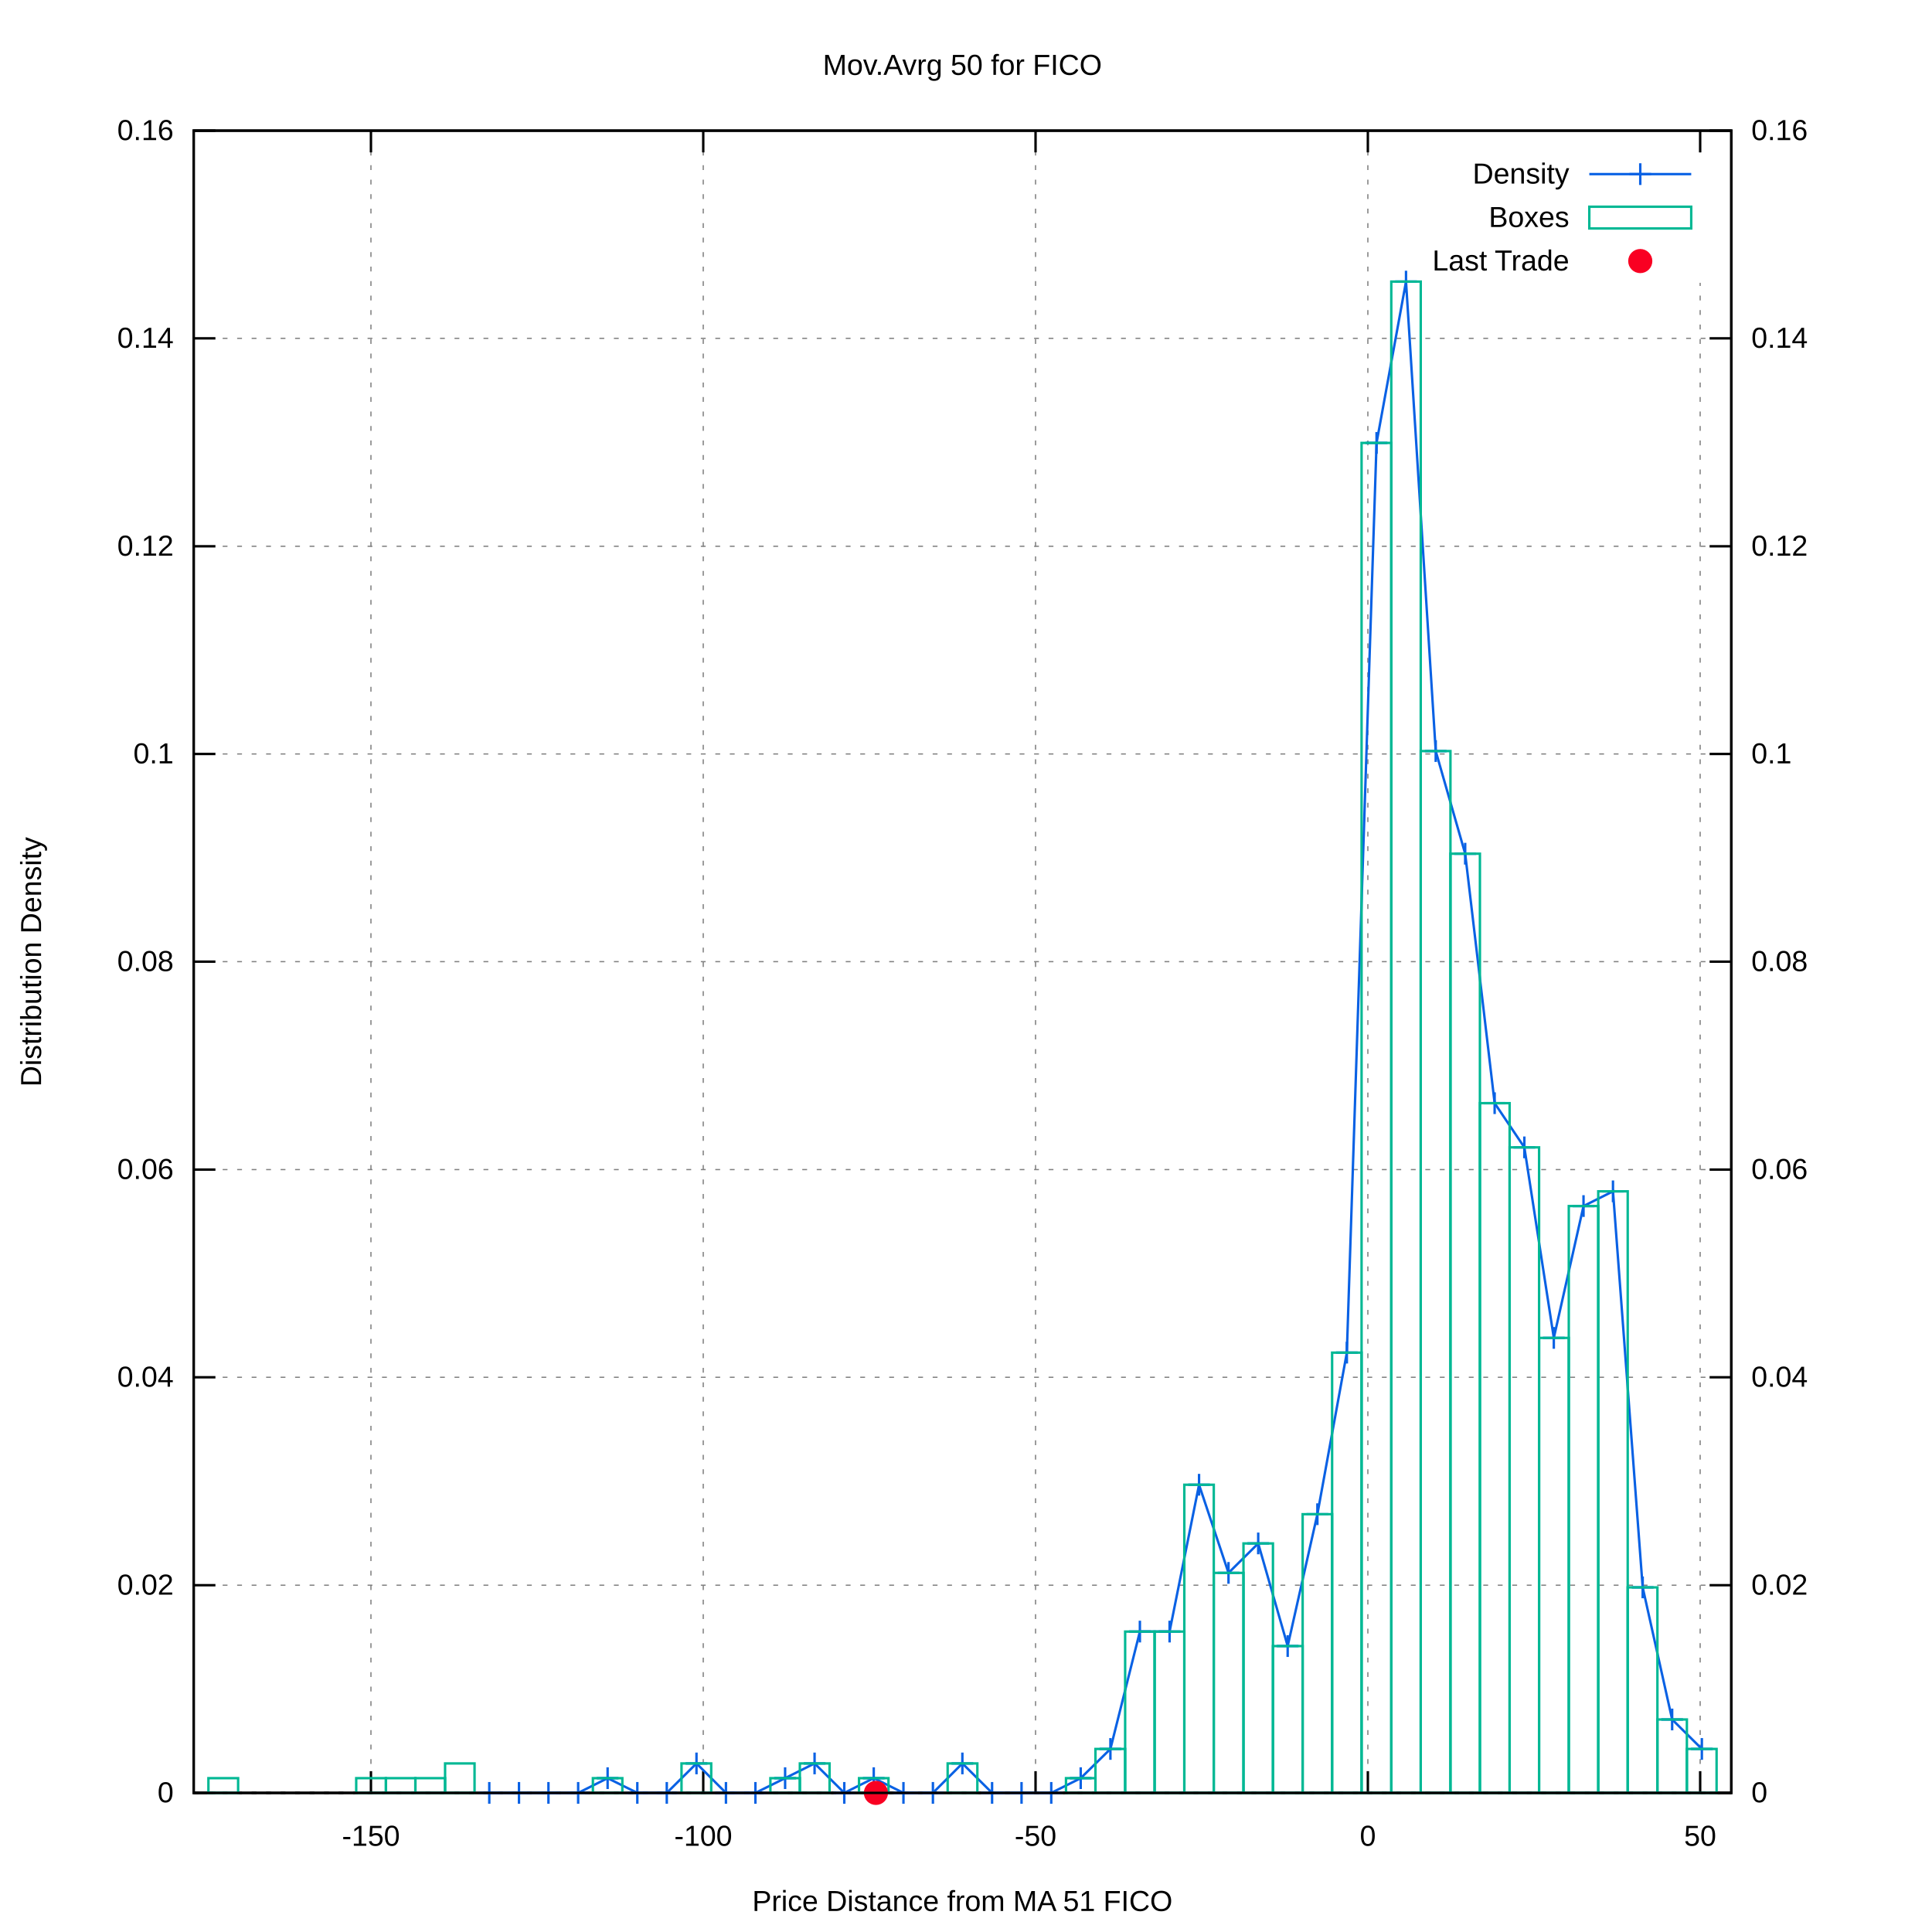
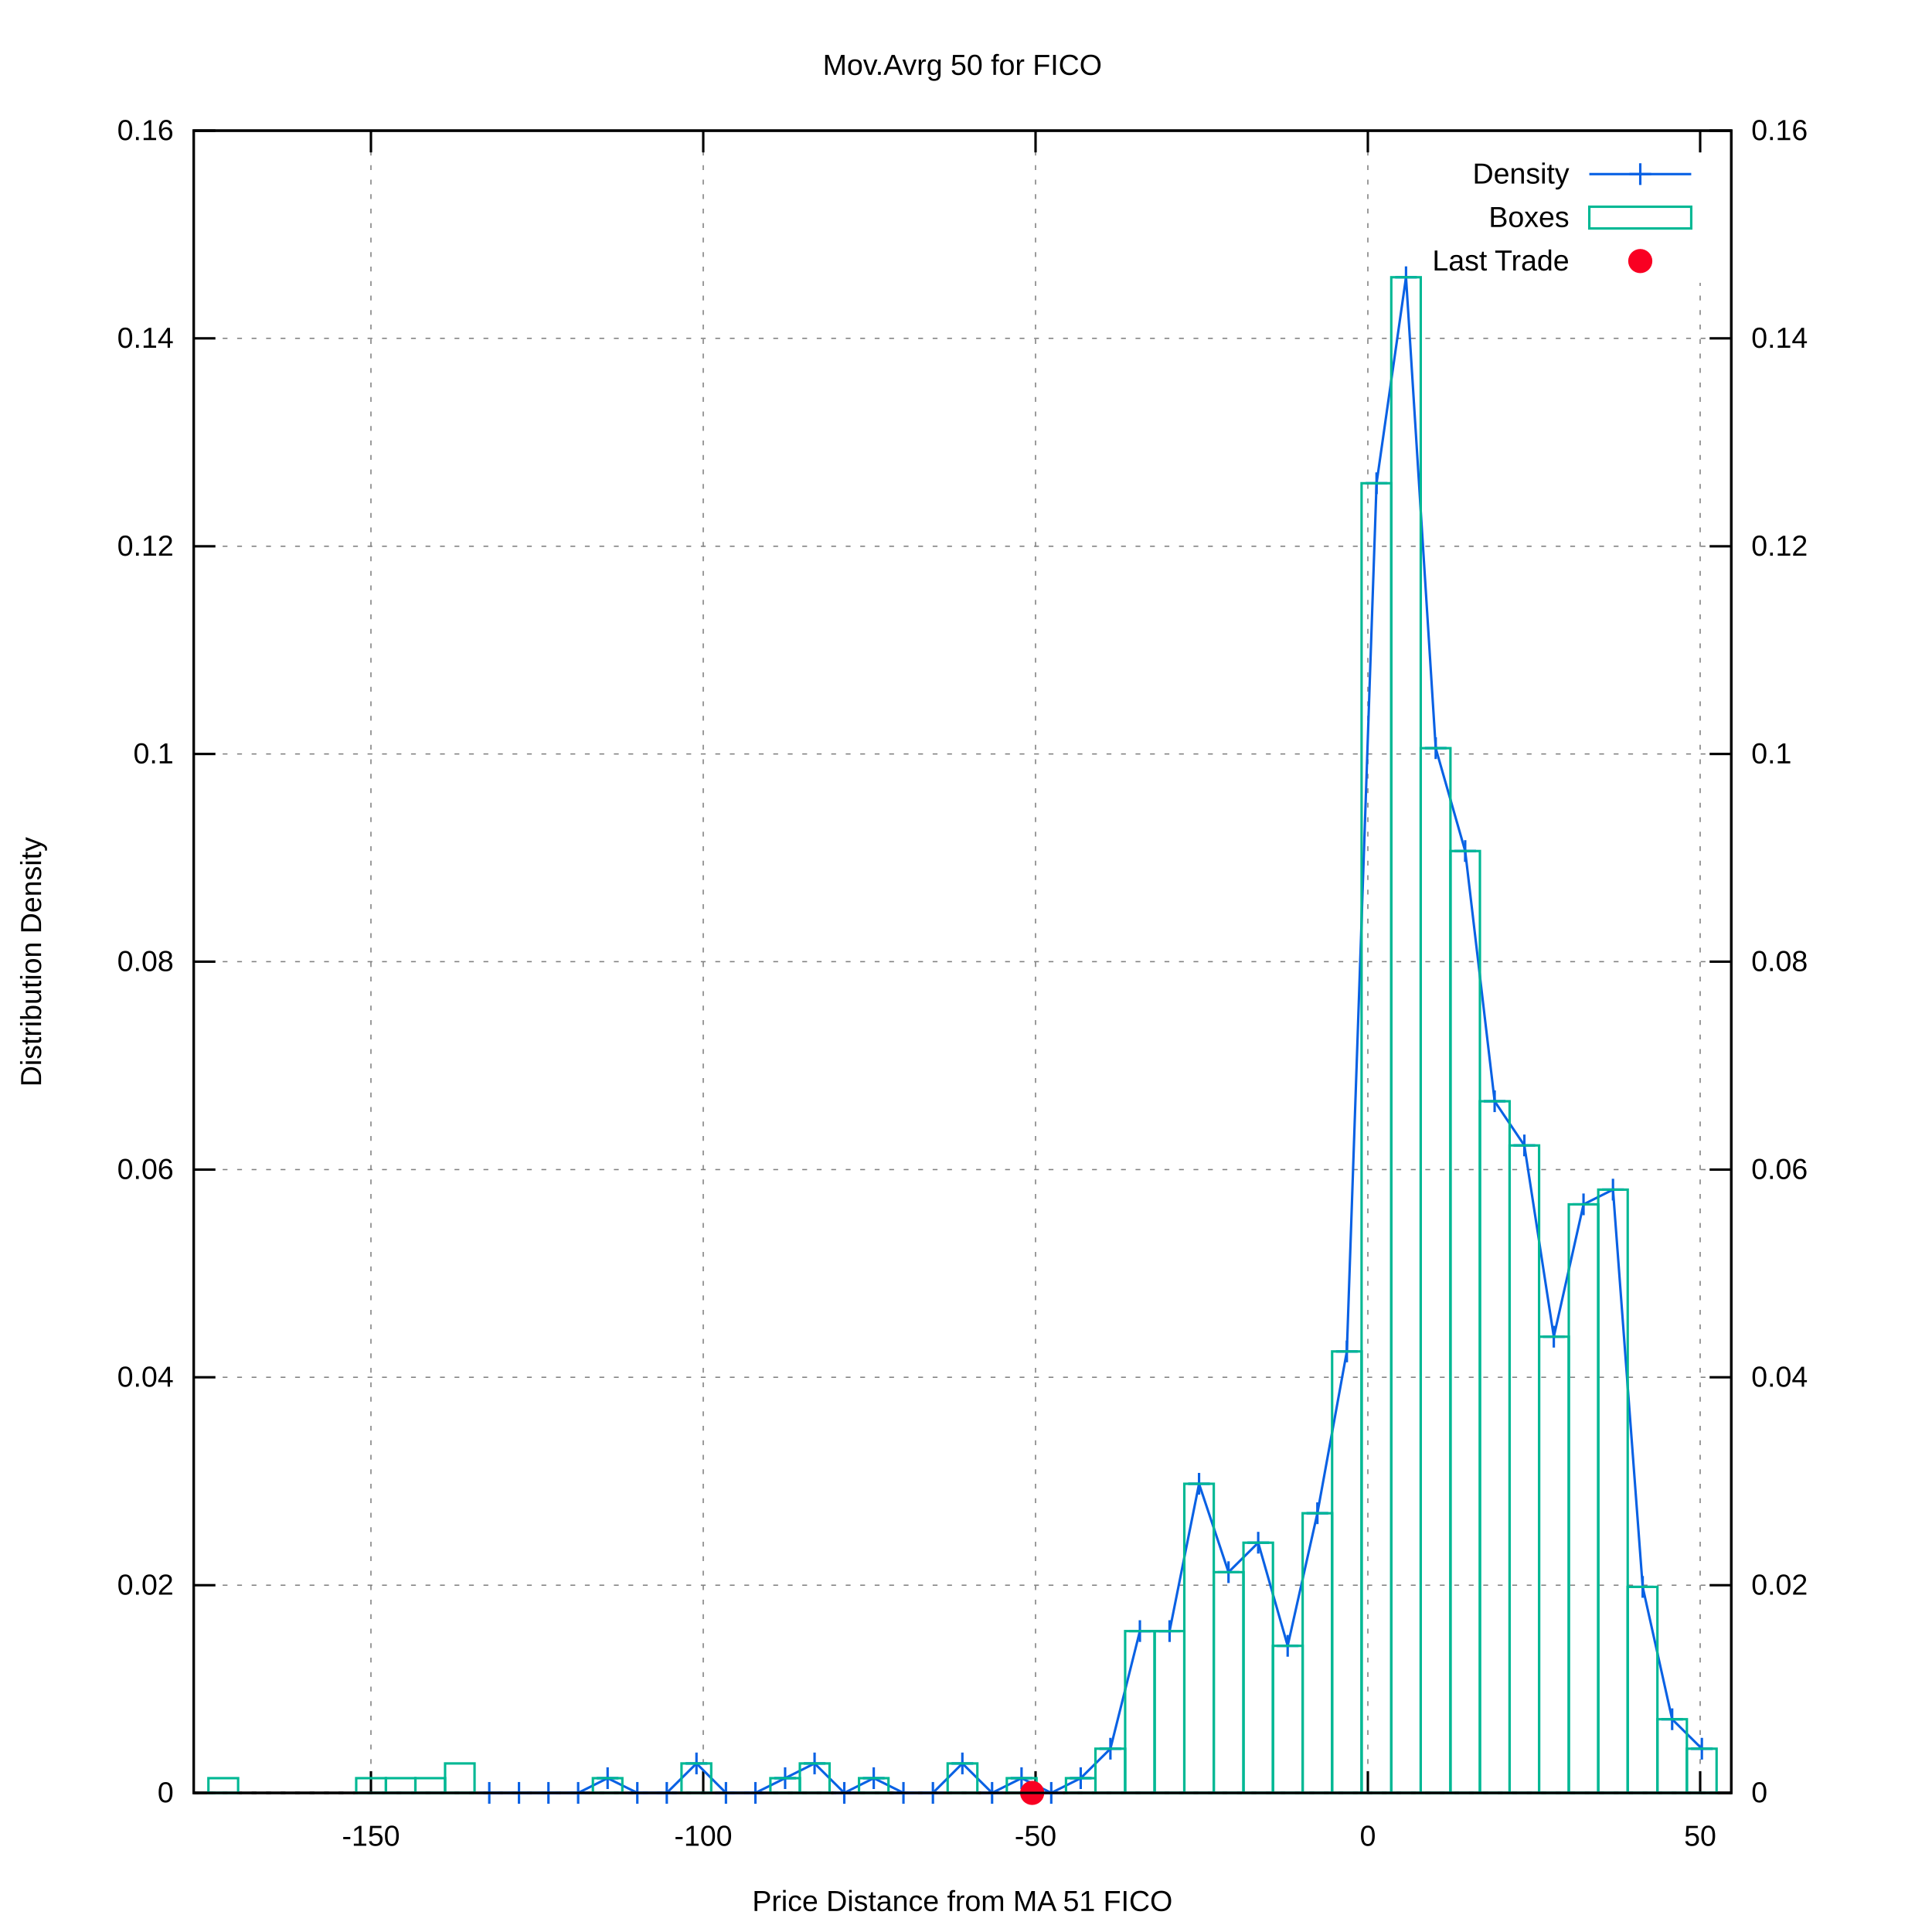
<svg xmlns="http://www.w3.org/2000/svg" xmlns:xlink="http://www.w3.org/1999/xlink" viewBox="0 0 800 800">
  <g id="gnuplot_canvas">
    <rect x="0" y="0" width="800" height="800" fill="#ffffff" />
    <defs>
      <circle id="gpDot" r="0.5" stroke-width="0.5" />
      <path id="gpPt0" stroke-width="0.222" stroke="currentColor" d="M-1,0 h2 M0,-1 v2" />
      <path id="gpPt1" stroke-width="0.222" stroke="currentColor" d="M-1,-1 L1,1 M1,-1 L-1,1" />
      <path id="gpPt2" stroke-width="0.222" stroke="currentColor" d="M-1,0 L1,0 M0,-1 L0,1 M-1,-1 L1,1 M-1,1 L1,-1" />
      <rect id="gpPt3" stroke-width="0.222" stroke="currentColor" x="-1" y="-1" width="2" height="2" />
      <rect id="gpPt4" stroke-width="0.222" stroke="currentColor" fill="currentColor" x="-1" y="-1" width="2" height="2" />
      <circle id="gpPt5" stroke-width="0.222" stroke="currentColor" cx="0" cy="0" r="1" />
      <use xlink:href="#gpPt5" id="gpPt6" fill="currentColor" stroke="none" />
      <path id="gpPt7" stroke-width="0.222" stroke="currentColor" d="M0,-1.33 L-1.33,0.67 L1.33,0.67 z" />
      <use xlink:href="#gpPt7" id="gpPt8" fill="currentColor" stroke="none" />
      <use xlink:href="#gpPt7" id="gpPt9" stroke="currentColor" transform="rotate(180)" />
      <use xlink:href="#gpPt9" id="gpPt10" fill="currentColor" stroke="none" />
      <use xlink:href="#gpPt3" id="gpPt11" stroke="currentColor" transform="rotate(45)" />
      <use xlink:href="#gpPt11" id="gpPt12" fill="currentColor" stroke="none" />
      <path id="gpPt13" stroke-width="0.222" stroke="currentColor" d="M0,1.330 L1.265,0.411 L0.782,-1.067 L-0.782,-1.076 L-1.265,0.411 z" />
      <use xlink:href="#gpPt13" id="gpPt14" fill="currentColor" stroke="none" />
      <filter id="textbox" filterUnits="objectBoundingBox" x="0" y="0" height="1" width="1">
        <feFlood flood-color="#FFFFFF" flood-opacity="1" result="bgnd" />
        <feComposite in="SourceGraphic" in2="bgnd" operator="atop" />
      </filter>
      <filter id="greybox" filterUnits="objectBoundingBox" x="0" y="0" height="1" width="1">
        <feFlood flood-color="lightgrey" flood-opacity="1" result="grey" />
        <feComposite in="SourceGraphic" in2="grey" operator="atop" />
      </filter>
    </defs>
    <g fill="none" color="#FFFFFF" stroke="black" stroke-width="1.00" stroke-linecap="butt" stroke-linejoin="miter">
</g>
    <g fill="none" color="black" stroke="currentColor" stroke-width="1.00" stroke-linecap="butt" stroke-linejoin="miter">
</g>
    <g fill="none" color="black" stroke="black" stroke-width="0.50" stroke-linecap="butt" stroke-linejoin="miter">
</g>
    <g fill="none" color="gray" stroke="currentColor" stroke-width="0.50" stroke-linecap="butt" stroke-linejoin="miter">
      <path stroke="gray" stroke-dasharray="2,4" class="gridline" d="M80.2,742.4 L716.9,742.4  " />
    </g>
    <g fill="none" color="gray" stroke="gray" stroke-width="1.00" stroke-linecap="butt" stroke-linejoin="miter">
</g>
    <g fill="none" color="black" stroke="currentColor" stroke-width="1.00" stroke-linecap="butt" stroke-linejoin="miter">
      <path stroke="black" d="M80.2,742.4 L89.2,742.4  " />
      <g transform="translate(71.9,746.3)" stroke="none" fill="black" font-family="arial" font-size="12.00" text-anchor="end">
        <text>
          <tspan font-family="arial"> 0</tspan>
        </text>
      </g>
    </g>
    <g fill="none" color="black" stroke="currentColor" stroke-width="1.00" stroke-linecap="butt" stroke-linejoin="miter">
</g>
    <g fill="none" color="black" stroke="black" stroke-width="0.50" stroke-linecap="butt" stroke-linejoin="miter">
</g>
    <g fill="none" color="gray" stroke="currentColor" stroke-width="0.50" stroke-linecap="butt" stroke-linejoin="miter">
      <path stroke="gray" stroke-dasharray="2,4" class="gridline" d="M80.2,656.4 L716.9,656.4  " />
    </g>
    <g fill="none" color="gray" stroke="gray" stroke-width="1.00" stroke-linecap="butt" stroke-linejoin="miter">
</g>
    <g fill="none" color="black" stroke="currentColor" stroke-width="1.00" stroke-linecap="butt" stroke-linejoin="miter">
      <path stroke="black" d="M80.2,656.4 L89.2,656.4  " />
      <g transform="translate(71.9,660.3)" stroke="none" fill="black" font-family="arial" font-size="12.00" text-anchor="end">
        <text>
          <tspan font-family="arial"> 0.02</tspan>
        </text>
      </g>
    </g>
    <g fill="none" color="black" stroke="currentColor" stroke-width="1.00" stroke-linecap="butt" stroke-linejoin="miter">
</g>
    <g fill="none" color="black" stroke="black" stroke-width="0.50" stroke-linecap="butt" stroke-linejoin="miter">
</g>
    <g fill="none" color="gray" stroke="currentColor" stroke-width="0.50" stroke-linecap="butt" stroke-linejoin="miter">
      <path stroke="gray" stroke-dasharray="2,4" class="gridline" d="M80.2,570.3 L716.9,570.3  " />
    </g>
    <g fill="none" color="gray" stroke="gray" stroke-width="1.00" stroke-linecap="butt" stroke-linejoin="miter">
</g>
    <g fill="none" color="black" stroke="currentColor" stroke-width="1.00" stroke-linecap="butt" stroke-linejoin="miter">
      <path stroke="black" d="M80.2,570.3 L89.2,570.3  " />
      <g transform="translate(71.9,574.2)" stroke="none" fill="black" font-family="arial" font-size="12.00" text-anchor="end">
        <text>
          <tspan font-family="arial"> 0.04</tspan>
        </text>
      </g>
    </g>
    <g fill="none" color="black" stroke="currentColor" stroke-width="1.00" stroke-linecap="butt" stroke-linejoin="miter">
</g>
    <g fill="none" color="black" stroke="black" stroke-width="0.50" stroke-linecap="butt" stroke-linejoin="miter">
</g>
    <g fill="none" color="gray" stroke="currentColor" stroke-width="0.50" stroke-linecap="butt" stroke-linejoin="miter">
      <path stroke="gray" stroke-dasharray="2,4" class="gridline" d="M80.2,484.3 L716.9,484.3  " />
    </g>
    <g fill="none" color="gray" stroke="gray" stroke-width="1.00" stroke-linecap="butt" stroke-linejoin="miter">
</g>
    <g fill="none" color="black" stroke="currentColor" stroke-width="1.00" stroke-linecap="butt" stroke-linejoin="miter">
      <path stroke="black" d="M80.2,484.3 L89.2,484.3  " />
      <g transform="translate(71.9,488.2)" stroke="none" fill="black" font-family="arial" font-size="12.00" text-anchor="end">
        <text>
          <tspan font-family="arial"> 0.06</tspan>
        </text>
      </g>
    </g>
    <g fill="none" color="black" stroke="currentColor" stroke-width="1.00" stroke-linecap="butt" stroke-linejoin="miter">
</g>
    <g fill="none" color="black" stroke="black" stroke-width="0.50" stroke-linecap="butt" stroke-linejoin="miter">
</g>
    <g fill="none" color="gray" stroke="currentColor" stroke-width="0.50" stroke-linecap="butt" stroke-linejoin="miter">
      <path stroke="gray" stroke-dasharray="2,4" class="gridline" d="M80.2,398.2 L716.9,398.2  " />
    </g>
    <g fill="none" color="gray" stroke="gray" stroke-width="1.00" stroke-linecap="butt" stroke-linejoin="miter">
</g>
    <g fill="none" color="black" stroke="currentColor" stroke-width="1.00" stroke-linecap="butt" stroke-linejoin="miter">
      <path stroke="black" d="M80.2,398.2 L89.2,398.2  " />
      <g transform="translate(71.9,402.1)" stroke="none" fill="black" font-family="arial" font-size="12.00" text-anchor="end">
        <text>
          <tspan font-family="arial"> 0.08</tspan>
        </text>
      </g>
    </g>
    <g fill="none" color="black" stroke="currentColor" stroke-width="1.00" stroke-linecap="butt" stroke-linejoin="miter">
</g>
    <g fill="none" color="black" stroke="black" stroke-width="0.50" stroke-linecap="butt" stroke-linejoin="miter">
</g>
    <g fill="none" color="gray" stroke="currentColor" stroke-width="0.50" stroke-linecap="butt" stroke-linejoin="miter">
      <path stroke="gray" stroke-dasharray="2,4" class="gridline" d="M80.2,312.2 L716.9,312.2  " />
    </g>
    <g fill="none" color="gray" stroke="gray" stroke-width="1.00" stroke-linecap="butt" stroke-linejoin="miter">
</g>
    <g fill="none" color="black" stroke="currentColor" stroke-width="1.00" stroke-linecap="butt" stroke-linejoin="miter">
      <path stroke="black" d="M80.2,312.2 L89.2,312.2  " />
      <g transform="translate(71.9,316.1)" stroke="none" fill="black" font-family="arial" font-size="12.00" text-anchor="end">
        <text>
          <tspan font-family="arial"> 0.1</tspan>
        </text>
      </g>
    </g>
    <g fill="none" color="black" stroke="currentColor" stroke-width="1.00" stroke-linecap="butt" stroke-linejoin="miter">
</g>
    <g fill="none" color="black" stroke="black" stroke-width="0.50" stroke-linecap="butt" stroke-linejoin="miter">
</g>
    <g fill="none" color="gray" stroke="currentColor" stroke-width="0.50" stroke-linecap="butt" stroke-linejoin="miter">
      <path stroke="gray" stroke-dasharray="2,4" class="gridline" d="M80.2,226.2 L716.9,226.2  " />
    </g>
    <g fill="none" color="gray" stroke="gray" stroke-width="1.00" stroke-linecap="butt" stroke-linejoin="miter">
</g>
    <g fill="none" color="black" stroke="currentColor" stroke-width="1.00" stroke-linecap="butt" stroke-linejoin="miter">
      <path stroke="black" d="M80.2,226.2 L89.2,226.2  " />
      <g transform="translate(71.9,230.1)" stroke="none" fill="black" font-family="arial" font-size="12.00" text-anchor="end">
        <text>
          <tspan font-family="arial"> 0.12</tspan>
        </text>
      </g>
    </g>
    <g fill="none" color="black" stroke="currentColor" stroke-width="1.00" stroke-linecap="butt" stroke-linejoin="miter">
</g>
    <g fill="none" color="black" stroke="black" stroke-width="0.50" stroke-linecap="butt" stroke-linejoin="miter">
</g>
    <g fill="none" color="gray" stroke="currentColor" stroke-width="0.50" stroke-linecap="butt" stroke-linejoin="miter">
      <path stroke="gray" stroke-dasharray="2,4" class="gridline" d="M80.2,140.1 L716.9,140.1  " />
    </g>
    <g fill="none" color="gray" stroke="gray" stroke-width="1.00" stroke-linecap="butt" stroke-linejoin="miter">
</g>
    <g fill="none" color="black" stroke="currentColor" stroke-width="1.00" stroke-linecap="butt" stroke-linejoin="miter">
      <path stroke="black" d="M80.2,140.1 L89.2,140.1  " />
      <g transform="translate(71.9,144.0)" stroke="none" fill="black" font-family="arial" font-size="12.00" text-anchor="end">
        <text>
          <tspan font-family="arial"> 0.14</tspan>
        </text>
      </g>
    </g>
    <g fill="none" color="black" stroke="currentColor" stroke-width="1.00" stroke-linecap="butt" stroke-linejoin="miter">
</g>
    <g fill="none" color="black" stroke="black" stroke-width="0.50" stroke-linecap="butt" stroke-linejoin="miter">
</g>
    <g fill="none" color="gray" stroke="currentColor" stroke-width="0.50" stroke-linecap="butt" stroke-linejoin="miter">
      <path stroke="gray" stroke-dasharray="2,4" class="gridline" d="M80.2,54.1 L716.9,54.1  " />
    </g>
    <g fill="none" color="gray" stroke="gray" stroke-width="1.00" stroke-linecap="butt" stroke-linejoin="miter">
</g>
    <g fill="none" color="black" stroke="currentColor" stroke-width="1.00" stroke-linecap="butt" stroke-linejoin="miter">
      <path stroke="black" d="M80.2,54.1 L89.2,54.1  " />
      <g transform="translate(71.9,58.0)" stroke="none" fill="black" font-family="arial" font-size="12.00" text-anchor="end">
        <text>
          <tspan font-family="arial"> 0.16</tspan>
        </text>
      </g>
    </g>
    <g fill="none" color="black" stroke="currentColor" stroke-width="1.00" stroke-linecap="butt" stroke-linejoin="miter">
</g>
    <g fill="none" color="black" stroke="black" stroke-width="0.50" stroke-linecap="butt" stroke-linejoin="miter">
</g>
    <g fill="none" color="gray" stroke="currentColor" stroke-width="0.50" stroke-linecap="butt" stroke-linejoin="miter">
      <path stroke="gray" stroke-dasharray="2,4" class="gridline" d="M153.6,742.4 L153.6,54.1  " />
    </g>
    <g fill="none" color="gray" stroke="gray" stroke-width="1.00" stroke-linecap="butt" stroke-linejoin="miter">
</g>
    <g fill="none" color="black" stroke="currentColor" stroke-width="1.00" stroke-linecap="butt" stroke-linejoin="miter">
      <path stroke="black" d="M153.6,742.4 L153.6,733.4 M153.6,54.1 L153.6,63.1  " />
      <g transform="translate(153.6,764.3)" stroke="none" fill="black" font-family="arial" font-size="12.00" text-anchor="middle">
        <text>
          <tspan font-family="arial">-150</tspan>
        </text>
      </g>
    </g>
    <g fill="none" color="black" stroke="currentColor" stroke-width="1.00" stroke-linecap="butt" stroke-linejoin="miter">
</g>
    <g fill="none" color="black" stroke="black" stroke-width="0.50" stroke-linecap="butt" stroke-linejoin="miter">
</g>
    <g fill="none" color="gray" stroke="currentColor" stroke-width="0.50" stroke-linecap="butt" stroke-linejoin="miter">
      <path stroke="gray" stroke-dasharray="2,4" class="gridline" d="M291.2,742.4 L291.2,54.1  " />
    </g>
    <g fill="none" color="gray" stroke="gray" stroke-width="1.00" stroke-linecap="butt" stroke-linejoin="miter">
</g>
    <g fill="none" color="black" stroke="currentColor" stroke-width="1.00" stroke-linecap="butt" stroke-linejoin="miter">
      <path stroke="black" d="M291.2,742.4 L291.2,733.4 M291.2,54.1 L291.2,63.1  " />
      <g transform="translate(291.2,764.3)" stroke="none" fill="black" font-family="arial" font-size="12.00" text-anchor="middle">
        <text>
          <tspan font-family="arial">-100</tspan>
        </text>
      </g>
    </g>
    <g fill="none" color="black" stroke="currentColor" stroke-width="1.00" stroke-linecap="butt" stroke-linejoin="miter">
</g>
    <g fill="none" color="black" stroke="black" stroke-width="0.50" stroke-linecap="butt" stroke-linejoin="miter">
</g>
    <g fill="none" color="gray" stroke="currentColor" stroke-width="0.50" stroke-linecap="butt" stroke-linejoin="miter">
      <path stroke="gray" stroke-dasharray="2,4" class="gridline" d="M428.8,742.4 L428.8,54.1  " />
    </g>
    <g fill="none" color="gray" stroke="gray" stroke-width="1.00" stroke-linecap="butt" stroke-linejoin="miter">
</g>
    <g fill="none" color="black" stroke="currentColor" stroke-width="1.00" stroke-linecap="butt" stroke-linejoin="miter">
      <path stroke="black" d="M428.8,742.4 L428.8,733.4 M428.8,54.1 L428.8,63.1  " />
      <g transform="translate(428.8,764.3)" stroke="none" fill="black" font-family="arial" font-size="12.00" text-anchor="middle">
        <text>
          <tspan font-family="arial">-50</tspan>
        </text>
      </g>
    </g>
    <g fill="none" color="black" stroke="currentColor" stroke-width="1.00" stroke-linecap="butt" stroke-linejoin="miter">
</g>
    <g fill="none" color="black" stroke="black" stroke-width="0.50" stroke-linecap="butt" stroke-linejoin="miter">
</g>
    <g fill="none" color="gray" stroke="currentColor" stroke-width="0.50" stroke-linecap="butt" stroke-linejoin="miter">
      <path stroke="gray" stroke-dasharray="2,4" class="gridline" d="M566.4,742.4 L566.4,54.1  " />
    </g>
    <g fill="none" color="gray" stroke="gray" stroke-width="1.00" stroke-linecap="butt" stroke-linejoin="miter">
</g>
    <g fill="none" color="black" stroke="currentColor" stroke-width="1.00" stroke-linecap="butt" stroke-linejoin="miter">
      <path stroke="black" d="M566.4,742.4 L566.4,733.4 M566.4,54.1 L566.4,63.1  " />
      <g transform="translate(566.4,764.3)" stroke="none" fill="black" font-family="arial" font-size="12.00" text-anchor="middle">
        <text>
          <tspan font-family="arial"> 0</tspan>
        </text>
      </g>
    </g>
    <g fill="none" color="black" stroke="currentColor" stroke-width="1.00" stroke-linecap="butt" stroke-linejoin="miter">
</g>
    <g fill="none" color="black" stroke="black" stroke-width="0.50" stroke-linecap="butt" stroke-linejoin="miter">
</g>
    <g fill="none" color="gray" stroke="currentColor" stroke-width="0.50" stroke-linecap="butt" stroke-linejoin="miter">
      <path stroke="gray" stroke-dasharray="2,4" class="gridline" d="M704.0,742.4 L704.0,117.1 M704.0,63.1 L704.0,54.1  " />
    </g>
    <g fill="none" color="gray" stroke="gray" stroke-width="1.00" stroke-linecap="butt" stroke-linejoin="miter">
</g>
    <g fill="none" color="black" stroke="currentColor" stroke-width="1.00" stroke-linecap="butt" stroke-linejoin="miter">
      <path stroke="black" d="M704.0,742.4 L704.0,733.4 M704.0,54.1 L704.0,63.1  " />
      <g transform="translate(704.0,764.3)" stroke="none" fill="black" font-family="arial" font-size="12.00" text-anchor="middle">
        <text>
          <tspan font-family="arial"> 50</tspan>
        </text>
      </g>
    </g>
    <g fill="none" color="black" stroke="currentColor" stroke-width="1.00" stroke-linecap="butt" stroke-linejoin="miter">
      <path stroke="black" d="M716.9,742.4 L707.9,742.4  " />
      <g transform="translate(725.2,746.3)" stroke="none" fill="black" font-family="arial" font-size="12.00" text-anchor="start">
        <text>
          <tspan font-family="arial"> 0</tspan>
        </text>
      </g>
    </g>
    <g fill="none" color="black" stroke="currentColor" stroke-width="1.00" stroke-linecap="butt" stroke-linejoin="miter">
      <path stroke="black" d="M716.9,656.4 L707.9,656.4  " />
      <g transform="translate(725.2,660.3)" stroke="none" fill="black" font-family="arial" font-size="12.00" text-anchor="start">
        <text>
          <tspan font-family="arial"> 0.02</tspan>
        </text>
      </g>
    </g>
    <g fill="none" color="black" stroke="currentColor" stroke-width="1.00" stroke-linecap="butt" stroke-linejoin="miter">
      <path stroke="black" d="M716.9,570.3 L707.9,570.3  " />
      <g transform="translate(725.2,574.2)" stroke="none" fill="black" font-family="arial" font-size="12.00" text-anchor="start">
        <text>
          <tspan font-family="arial"> 0.04</tspan>
        </text>
      </g>
    </g>
    <g fill="none" color="black" stroke="currentColor" stroke-width="1.00" stroke-linecap="butt" stroke-linejoin="miter">
      <path stroke="black" d="M716.9,484.3 L707.9,484.3  " />
      <g transform="translate(725.2,488.2)" stroke="none" fill="black" font-family="arial" font-size="12.00" text-anchor="start">
        <text>
          <tspan font-family="arial"> 0.06</tspan>
        </text>
      </g>
    </g>
    <g fill="none" color="black" stroke="currentColor" stroke-width="1.00" stroke-linecap="butt" stroke-linejoin="miter">
      <path stroke="black" d="M716.9,398.2 L707.9,398.2  " />
      <g transform="translate(725.2,402.1)" stroke="none" fill="black" font-family="arial" font-size="12.00" text-anchor="start">
        <text>
          <tspan font-family="arial"> 0.08</tspan>
        </text>
      </g>
    </g>
    <g fill="none" color="black" stroke="currentColor" stroke-width="1.00" stroke-linecap="butt" stroke-linejoin="miter">
      <path stroke="black" d="M716.9,312.2 L707.9,312.2  " />
      <g transform="translate(725.2,316.1)" stroke="none" fill="black" font-family="arial" font-size="12.00" text-anchor="start">
        <text>
          <tspan font-family="arial"> 0.1</tspan>
        </text>
      </g>
    </g>
    <g fill="none" color="black" stroke="currentColor" stroke-width="1.00" stroke-linecap="butt" stroke-linejoin="miter">
      <path stroke="black" d="M716.9,226.2 L707.9,226.2  " />
      <g transform="translate(725.2,230.1)" stroke="none" fill="black" font-family="arial" font-size="12.00" text-anchor="start">
        <text>
          <tspan font-family="arial"> 0.12</tspan>
        </text>
      </g>
    </g>
    <g fill="none" color="black" stroke="currentColor" stroke-width="1.00" stroke-linecap="butt" stroke-linejoin="miter">
      <path stroke="black" d="M716.9,140.1 L707.9,140.1  " />
      <g transform="translate(725.2,144.0)" stroke="none" fill="black" font-family="arial" font-size="12.00" text-anchor="start">
        <text>
          <tspan font-family="arial"> 0.14</tspan>
        </text>
      </g>
    </g>
    <g fill="none" color="black" stroke="currentColor" stroke-width="1.00" stroke-linecap="butt" stroke-linejoin="miter">
      <path stroke="black" d="M716.9,54.1 L707.9,54.1  " />
      <g transform="translate(725.2,58.0)" stroke="none" fill="black" font-family="arial" font-size="12.00" text-anchor="start">
        <text>
          <tspan font-family="arial"> 0.16</tspan>
        </text>
      </g>
    </g>
    <g fill="none" color="black" stroke="currentColor" stroke-width="1.00" stroke-linecap="butt" stroke-linejoin="miter">
</g>
    <g fill="none" color="gray" stroke="currentColor" stroke-width="1.00" stroke-linecap="butt" stroke-linejoin="miter">
      <path stroke="black" stroke-dasharray="2,4" d="M80.2,742.4 L716.9,742.4  " />
    </g>
    <g fill="none" color="black" stroke="currentColor" stroke-width="1.00" stroke-linecap="butt" stroke-linejoin="miter">
      <path stroke="black" d="M80.2,54.1 L80.2,742.4 L716.9,742.4 L716.9,54.1 L80.2,54.1 Z  " />
    </g>
    <g fill="none" color="black" stroke="currentColor" stroke-width="1.00" stroke-linecap="butt" stroke-linejoin="miter">
      <g transform="translate(17.0,398.3) rotate(270)" stroke="none" fill="black" font-family="arial" font-size="12.00" text-anchor="middle">
        <text>
          <tspan font-family="arial">Distribution Density</tspan>
        </text>
      </g>
    </g>
    <g fill="none" color="black" stroke="currentColor" stroke-width="1.00" stroke-linecap="butt" stroke-linejoin="miter">
      <g transform="translate(398.5,791.3)" stroke="none" fill="black" font-family="arial" font-size="12.00" text-anchor="middle">
        <text>
          <tspan font-family="arial">Price Distance from MA 51 FICO</tspan>
        </text>
      </g>
    </g>
    <g fill="none" color="black" stroke="currentColor" stroke-width="1.00" stroke-linecap="butt" stroke-linejoin="miter">
      <g transform="translate(398.5,31.0)" stroke="none" fill="black" font-family="arial" font-size="12.00" text-anchor="middle">
        <text>
          <tspan font-family="arial">Mov.Avrg 50 for FICO </tspan>
        </text>
      </g>
    </g>
    <g id="gnuplot_plot_1">
      <g fill="none" color="black" stroke="currentColor" stroke-width="1.00" stroke-linecap="butt" stroke-linejoin="miter">
        <g transform="translate(649.8,76.0)" stroke="none" fill="black" font-family="arial" font-size="12.00" text-anchor="end">
          <text>
            <tspan font-family="arial">Density</tspan>
          </text>
        </g>
      </g>
      <g fill="none" color="black" stroke="currentColor" stroke-width="1.00" stroke-linecap="butt" stroke-linejoin="miter">
-         <path stroke="rgb(  9,  97, 228)" d="M658.1,72.1 L700.3,72.1 M202.6,742.4 L214.9,742.4 L227.1,742.4 L239.4,742.4 L251.6,736.3 L263.9,742.4   L276.1,742.4 L288.4,730.2 L300.6,742.4 L312.8,742.4 L325.1,736.3 L337.3,730.2 L349.6,742.4 L361.8,736.3   L374.1,742.4 L386.3,742.4 L398.5,730.2 L410.8,742.4 L423.0,742.4 L435.3,742.4 L447.5,736.3 L459.8,724.2   L472.0,675.6 L484.3,675.6 L496.5,614.8 L508.7,651.3 L521.0,639.1 L533.2,681.6 L545.5,627.0 L557.7,560.1   L570.0,183.4 L582.2,116.6 L594.5,311.0 L606.7,353.5 L618.9,456.8 L631.2,475.1 L643.4,554.0 L655.7,499.4   L667.9,493.3 L680.2,657.3 L692.4,712.0 L704.7,724.2  " />
+         <path stroke="rgb(  9,  97, 228)" d="M658.1,72.1 L700.3,72.1 M202.6,742.4 L214.9,742.4 L227.1,742.4 L239.4,742.4 L251.6,736.3 L263.9,742.4   L276.1,742.4 L288.4,730.2 L300.6,742.4 L312.8,742.4 L325.1,736.3 L337.3,730.2 L349.6,742.4 L361.8,736.3   L374.1,742.4 L386.3,742.4 L398.5,730.2 L410.8,742.4 L423.0,736.3 L435.3,742.4 L447.5,736.3 L459.8,724.1   L472.0,675.4 L484.3,675.4 L496.5,614.4 L508.7,651.0 L521.0,638.8 L533.2,681.5 L545.5,626.6 L557.7,559.6   L570.0,200.1 L582.2,114.8 L594.5,309.8 L606.7,352.4 L618.9,456.0 L631.2,474.3 L643.4,553.5 L655.7,498.7   L667.9,492.6 L680.2,657.1 L692.4,711.9 L704.7,724.1  " />
        <use xlink:href="#gpPt0" transform="translate(202.6,742.4) scale(4.50)" color="rgb(  9,  97, 228)" />
        <use xlink:href="#gpPt0" transform="translate(214.9,742.4) scale(4.50)" color="rgb(  9,  97, 228)" />
        <use xlink:href="#gpPt0" transform="translate(227.1,742.4) scale(4.50)" color="rgb(  9,  97, 228)" />
        <use xlink:href="#gpPt0" transform="translate(239.4,742.4) scale(4.50)" color="rgb(  9,  97, 228)" />
        <use xlink:href="#gpPt0" transform="translate(251.6,736.3) scale(4.50)" color="rgb(  9,  97, 228)" />
        <use xlink:href="#gpPt0" transform="translate(263.9,742.4) scale(4.50)" color="rgb(  9,  97, 228)" />
        <use xlink:href="#gpPt0" transform="translate(276.1,742.4) scale(4.50)" color="rgb(  9,  97, 228)" />
        <use xlink:href="#gpPt0" transform="translate(288.4,730.2) scale(4.50)" color="rgb(  9,  97, 228)" />
        <use xlink:href="#gpPt0" transform="translate(300.6,742.4) scale(4.50)" color="rgb(  9,  97, 228)" />
        <use xlink:href="#gpPt0" transform="translate(312.8,742.4) scale(4.50)" color="rgb(  9,  97, 228)" />
        <use xlink:href="#gpPt0" transform="translate(325.1,736.3) scale(4.50)" color="rgb(  9,  97, 228)" />
        <use xlink:href="#gpPt0" transform="translate(337.3,730.2) scale(4.50)" color="rgb(  9,  97, 228)" />
        <use xlink:href="#gpPt0" transform="translate(349.6,742.4) scale(4.50)" color="rgb(  9,  97, 228)" />
        <use xlink:href="#gpPt0" transform="translate(361.8,736.3) scale(4.50)" color="rgb(  9,  97, 228)" />
        <use xlink:href="#gpPt0" transform="translate(374.1,742.4) scale(4.50)" color="rgb(  9,  97, 228)" />
        <use xlink:href="#gpPt0" transform="translate(386.3,742.4) scale(4.50)" color="rgb(  9,  97, 228)" />
        <use xlink:href="#gpPt0" transform="translate(398.5,730.2) scale(4.50)" color="rgb(  9,  97, 228)" />
        <use xlink:href="#gpPt0" transform="translate(410.8,742.4) scale(4.50)" color="rgb(  9,  97, 228)" />
-         <use xlink:href="#gpPt0" transform="translate(423.0,742.4) scale(4.50)" color="rgb(  9,  97, 228)" />
+         <use xlink:href="#gpPt0" transform="translate(423.0,736.3) scale(4.50)" color="rgb(  9,  97, 228)" />
        <use xlink:href="#gpPt0" transform="translate(435.3,742.4) scale(4.50)" color="rgb(  9,  97, 228)" />
        <use xlink:href="#gpPt0" transform="translate(447.5,736.3) scale(4.50)" color="rgb(  9,  97, 228)" />
-         <use xlink:href="#gpPt0" transform="translate(459.8,724.2) scale(4.50)" color="rgb(  9,  97, 228)" />
-         <use xlink:href="#gpPt0" transform="translate(472.0,675.6) scale(4.50)" color="rgb(  9,  97, 228)" />
-         <use xlink:href="#gpPt0" transform="translate(484.3,675.6) scale(4.50)" color="rgb(  9,  97, 228)" />
-         <use xlink:href="#gpPt0" transform="translate(496.5,614.8) scale(4.50)" color="rgb(  9,  97, 228)" />
-         <use xlink:href="#gpPt0" transform="translate(508.7,651.3) scale(4.50)" color="rgb(  9,  97, 228)" />
-         <use xlink:href="#gpPt0" transform="translate(521.0,639.1) scale(4.50)" color="rgb(  9,  97, 228)" />
-         <use xlink:href="#gpPt0" transform="translate(533.2,681.6) scale(4.50)" color="rgb(  9,  97, 228)" />
-         <use xlink:href="#gpPt0" transform="translate(545.5,627.0) scale(4.50)" color="rgb(  9,  97, 228)" />
-         <use xlink:href="#gpPt0" transform="translate(557.7,560.1) scale(4.50)" color="rgb(  9,  97, 228)" />
-         <use xlink:href="#gpPt0" transform="translate(570.0,183.4) scale(4.50)" color="rgb(  9,  97, 228)" />
-         <use xlink:href="#gpPt0" transform="translate(582.2,116.6) scale(4.50)" color="rgb(  9,  97, 228)" />
-         <use xlink:href="#gpPt0" transform="translate(594.5,311.0) scale(4.50)" color="rgb(  9,  97, 228)" />
-         <use xlink:href="#gpPt0" transform="translate(606.7,353.5) scale(4.50)" color="rgb(  9,  97, 228)" />
-         <use xlink:href="#gpPt0" transform="translate(618.9,456.8) scale(4.50)" color="rgb(  9,  97, 228)" />
-         <use xlink:href="#gpPt0" transform="translate(631.2,475.1) scale(4.50)" color="rgb(  9,  97, 228)" />
-         <use xlink:href="#gpPt0" transform="translate(643.4,554.0) scale(4.50)" color="rgb(  9,  97, 228)" />
-         <use xlink:href="#gpPt0" transform="translate(655.7,499.4) scale(4.50)" color="rgb(  9,  97, 228)" />
-         <use xlink:href="#gpPt0" transform="translate(667.9,493.3) scale(4.50)" color="rgb(  9,  97, 228)" />
-         <use xlink:href="#gpPt0" transform="translate(680.2,657.3) scale(4.50)" color="rgb(  9,  97, 228)" />
-         <use xlink:href="#gpPt0" transform="translate(692.4,712.0) scale(4.50)" color="rgb(  9,  97, 228)" />
-         <use xlink:href="#gpPt0" transform="translate(704.7,724.2) scale(4.50)" color="rgb(  9,  97, 228)" />
+         <use xlink:href="#gpPt0" transform="translate(459.8,724.1) scale(4.50)" color="rgb(  9,  97, 228)" />
+         <use xlink:href="#gpPt0" transform="translate(472.0,675.4) scale(4.50)" color="rgb(  9,  97, 228)" />
+         <use xlink:href="#gpPt0" transform="translate(484.3,675.4) scale(4.50)" color="rgb(  9,  97, 228)" />
+         <use xlink:href="#gpPt0" transform="translate(496.5,614.4) scale(4.50)" color="rgb(  9,  97, 228)" />
+         <use xlink:href="#gpPt0" transform="translate(508.7,651.0) scale(4.50)" color="rgb(  9,  97, 228)" />
+         <use xlink:href="#gpPt0" transform="translate(521.0,638.8) scale(4.50)" color="rgb(  9,  97, 228)" />
+         <use xlink:href="#gpPt0" transform="translate(533.2,681.5) scale(4.50)" color="rgb(  9,  97, 228)" />
+         <use xlink:href="#gpPt0" transform="translate(545.5,626.6) scale(4.50)" color="rgb(  9,  97, 228)" />
+         <use xlink:href="#gpPt0" transform="translate(557.7,559.6) scale(4.50)" color="rgb(  9,  97, 228)" />
+         <use xlink:href="#gpPt0" transform="translate(570.0,200.1) scale(4.50)" color="rgb(  9,  97, 228)" />
+         <use xlink:href="#gpPt0" transform="translate(582.2,114.8) scale(4.50)" color="rgb(  9,  97, 228)" />
+         <use xlink:href="#gpPt0" transform="translate(594.5,309.8) scale(4.50)" color="rgb(  9,  97, 228)" />
+         <use xlink:href="#gpPt0" transform="translate(606.7,352.4) scale(4.50)" color="rgb(  9,  97, 228)" />
+         <use xlink:href="#gpPt0" transform="translate(618.9,456.0) scale(4.50)" color="rgb(  9,  97, 228)" />
+         <use xlink:href="#gpPt0" transform="translate(631.2,474.3) scale(4.50)" color="rgb(  9,  97, 228)" />
+         <use xlink:href="#gpPt0" transform="translate(643.4,553.5) scale(4.50)" color="rgb(  9,  97, 228)" />
+         <use xlink:href="#gpPt0" transform="translate(655.7,498.7) scale(4.50)" color="rgb(  9,  97, 228)" />
+         <use xlink:href="#gpPt0" transform="translate(667.9,492.6) scale(4.50)" color="rgb(  9,  97, 228)" />
+         <use xlink:href="#gpPt0" transform="translate(680.2,657.1) scale(4.50)" color="rgb(  9,  97, 228)" />
+         <use xlink:href="#gpPt0" transform="translate(692.4,711.9) scale(4.50)" color="rgb(  9,  97, 228)" />
+         <use xlink:href="#gpPt0" transform="translate(704.7,724.1) scale(4.50)" color="rgb(  9,  97, 228)" />
        <use xlink:href="#gpPt0" transform="translate(679.2,72.1) scale(4.50)" color="rgb(  9,  97, 228)" />
      </g>
    </g>
    <g id="gnuplot_plot_2">
      <g fill="none" color="black" stroke="currentColor" stroke-width="1.00" stroke-linecap="butt" stroke-linejoin="miter">
        <g transform="translate(649.8,94.0)" stroke="none" fill="black" font-family="arial" font-size="12.00" text-anchor="end">
          <text>
            <tspan font-family="arial">Boxes</tspan>
          </text>
        </g>
      </g>
      <g fill="none" color="black" stroke="currentColor" stroke-width="1.00" stroke-linecap="butt" stroke-linejoin="miter">
        <path stroke="rgb(  0, 184, 148)" d="M658.1,94.6 L700.3,94.6 L700.3,85.6 L658.1,85.6 L658.1,94.6 Z  " />
        <path stroke="rgb(  0, 184, 148)" d="M86.3,742.4 L86.3,736.3 L98.6,736.3 L98.6,742.4 L86.3,742.4 Z  " />
        <path stroke="rgb(  0, 184, 148)" d="M147.5,742.4 L147.5,736.3 L159.8,736.3 L159.8,742.4 L147.5,742.4 Z  " />
        <path stroke="rgb(  0, 184, 148)" d="M159.8,742.4 L159.8,736.3 L172.0,736.3 L172.0,742.4 L159.8,742.4 Z  " />
        <path stroke="rgb(  0, 184, 148)" d="M172.0,742.4 L172.0,736.3 L184.3,736.3 L184.3,742.4 L172.0,742.4 Z  " />
        <path stroke="rgb(  0, 184, 148)" d="M184.3,742.4 L184.3,730.2 L196.5,730.2 L196.5,742.4 L184.3,742.4 Z  " />
        <path stroke="rgb(  0, 184, 148)" d="M245.5,742.4 L245.5,736.3 L257.7,736.3 L257.7,742.4 L245.5,742.4 Z  " />
        <path stroke="rgb(  0, 184, 148)" d="M282.2,742.4 L282.2,730.2 L294.5,730.2 L294.5,742.4 L282.2,742.4 Z  " />
        <path stroke="rgb(  0, 184, 148)" d="M319.0,742.4 L319.0,736.3 L331.2,736.3 L331.2,742.4 L319.0,742.4 Z  " />
        <path stroke="rgb(  0, 184, 148)" d="M331.2,742.4 L331.2,730.2 L343.5,730.2 L343.5,742.4 L331.2,742.4 Z  " />
        <path stroke="rgb(  0, 184, 148)" d="M355.7,742.4 L355.7,736.3 L367.9,736.3 L367.9,742.4 L355.7,742.4 Z  " />
        <path stroke="rgb(  0, 184, 148)" d="M392.4,742.4 L392.4,730.2 L404.7,730.2 L404.7,742.4 L392.4,742.4 Z  " />
+         <path stroke="rgb(  0, 184, 148)" d="M416.9,742.4 L416.9,736.3 L429.2,736.3 L429.2,742.4 L416.9,742.4 Z  " />
        <path stroke="rgb(  0, 184, 148)" d="M441.4,742.4 L441.4,736.3 L453.6,736.3 L453.6,742.4 L441.4,742.4 Z  " />
-         <path stroke="rgb(  0, 184, 148)" d="M453.6,742.4 L453.6,724.2 L465.9,724.2 L465.9,742.4 L453.6,742.4 Z  " />
-         <path stroke="rgb(  0, 184, 148)" d="M465.9,742.4 L465.9,675.6 L478.1,675.6 L478.1,742.4 L465.9,742.4 Z  " />
-         <path stroke="rgb(  0, 184, 148)" d="M478.1,742.4 L478.1,675.6 L490.4,675.6 L490.4,742.4 L478.1,742.4 Z  " />
-         <path stroke="rgb(  0, 184, 148)" d="M490.4,742.4 L490.4,614.8 L502.6,614.8 L502.6,742.4 L490.4,742.4 Z  " />
-         <path stroke="rgb(  0, 184, 148)" d="M502.6,742.4 L502.6,651.3 L514.9,651.3 L514.9,742.4 L502.6,742.4 Z  " />
-         <path stroke="rgb(  0, 184, 148)" d="M514.9,742.4 L514.9,639.1 L527.1,639.1 L527.1,742.4 L514.9,742.4 Z  " />
-         <path stroke="rgb(  0, 184, 148)" d="M527.1,742.4 L527.1,681.6 L539.4,681.6 L539.4,742.4 L527.1,742.4 Z  " />
-         <path stroke="rgb(  0, 184, 148)" d="M539.4,742.4 L539.4,627.0 L551.6,627.0 L551.6,742.4 L539.4,742.4 Z  " />
-         <path stroke="rgb(  0, 184, 148)" d="M551.6,742.4 L551.6,560.1 L563.8,560.1 L563.8,742.4 L551.6,742.4 Z  " />
-         <path stroke="rgb(  0, 184, 148)" d="M563.8,742.4 L563.8,183.4 L576.1,183.4 L576.1,742.4 L563.8,742.4 Z  " />
-         <path stroke="rgb(  0, 184, 148)" d="M576.1,742.4 L576.1,116.6 L588.3,116.6 L588.3,742.4 L576.1,742.4 Z  " />
-         <path stroke="rgb(  0, 184, 148)" d="M588.3,742.4 L588.3,311.0 L600.6,311.0 L600.6,742.4 L588.3,742.4 Z  " />
-         <path stroke="rgb(  0, 184, 148)" d="M600.6,742.4 L600.6,353.5 L612.8,353.5 L612.8,742.4 L600.6,742.4 Z  " />
-         <path stroke="rgb(  0, 184, 148)" d="M612.8,742.4 L612.8,456.8 L625.1,456.8 L625.1,742.4 L612.8,742.4 Z  " />
-         <path stroke="rgb(  0, 184, 148)" d="M625.1,742.4 L625.1,475.1 L637.3,475.1 L637.3,742.4 L625.1,742.4 Z  " />
-         <path stroke="rgb(  0, 184, 148)" d="M637.3,742.4 L637.3,554.0 L649.6,554.0 L649.6,742.4 L637.3,742.4 Z  " />
-         <path stroke="rgb(  0, 184, 148)" d="M649.6,742.4 L649.6,499.4 L661.8,499.4 L661.8,742.4 L649.6,742.4 Z  " />
-         <path stroke="rgb(  0, 184, 148)" d="M661.8,742.4 L661.8,493.3 L674.0,493.3 L674.0,742.4 L661.8,742.4 Z  " />
-         <path stroke="rgb(  0, 184, 148)" d="M674.0,742.4 L674.0,657.3 L686.3,657.3 L686.3,742.4 L674.0,742.4 Z  " />
-         <path stroke="rgb(  0, 184, 148)" d="M686.3,742.4 L686.3,712.0 L698.5,712.0 L698.5,742.4 L686.3,742.4 Z  " />
-         <path stroke="rgb(  0, 184, 148)" d="M698.5,742.4 L698.5,724.2 L710.8,724.2 L710.8,742.4 L698.5,742.4 Z  " />
+         <path stroke="rgb(  0, 184, 148)" d="M453.6,742.4 L453.6,724.1 L465.9,724.1 L465.9,742.4 L453.6,742.4 Z  " />
+         <path stroke="rgb(  0, 184, 148)" d="M465.9,742.4 L465.9,675.4 L478.1,675.4 L478.1,742.4 L465.9,742.4 Z  " />
+         <path stroke="rgb(  0, 184, 148)" d="M478.1,742.4 L478.1,675.4 L490.4,675.4 L490.4,742.4 L478.1,742.4 Z  " />
+         <path stroke="rgb(  0, 184, 148)" d="M490.4,742.4 L490.4,614.4 L502.6,614.4 L502.6,742.4 L490.4,742.4 Z  " />
+         <path stroke="rgb(  0, 184, 148)" d="M502.6,742.4 L502.6,651.0 L514.9,651.0 L514.9,742.4 L502.6,742.4 Z  " />
+         <path stroke="rgb(  0, 184, 148)" d="M514.9,742.4 L514.9,638.8 L527.1,638.8 L527.1,742.4 L514.9,742.4 Z  " />
+         <path stroke="rgb(  0, 184, 148)" d="M527.1,742.4 L527.1,681.5 L539.4,681.5 L539.4,742.4 L527.1,742.4 Z  " />
+         <path stroke="rgb(  0, 184, 148)" d="M539.4,742.4 L539.4,626.6 L551.6,626.6 L551.6,742.4 L539.4,742.4 Z  " />
+         <path stroke="rgb(  0, 184, 148)" d="M551.6,742.4 L551.6,559.6 L563.8,559.6 L563.8,742.4 L551.6,742.4 Z  " />
+         <path stroke="rgb(  0, 184, 148)" d="M563.8,742.4 L563.8,200.1 L576.1,200.1 L576.1,742.4 L563.8,742.4 Z  " />
+         <path stroke="rgb(  0, 184, 148)" d="M576.1,742.4 L576.1,114.8 L588.3,114.8 L588.3,742.4 L576.1,742.4 Z  " />
+         <path stroke="rgb(  0, 184, 148)" d="M588.3,742.4 L588.3,309.8 L600.6,309.8 L600.6,742.4 L588.3,742.4 Z  " />
+         <path stroke="rgb(  0, 184, 148)" d="M600.6,742.4 L600.6,352.4 L612.8,352.4 L612.8,742.4 L600.6,742.4 Z  " />
+         <path stroke="rgb(  0, 184, 148)" d="M612.8,742.4 L612.8,456.0 L625.1,456.0 L625.1,742.4 L612.8,742.4 Z  " />
+         <path stroke="rgb(  0, 184, 148)" d="M625.1,742.4 L625.1,474.3 L637.3,474.3 L637.3,742.4 L625.1,742.4 Z  " />
+         <path stroke="rgb(  0, 184, 148)" d="M637.3,742.4 L637.3,553.5 L649.6,553.5 L649.6,742.4 L637.3,742.4 Z  " />
+         <path stroke="rgb(  0, 184, 148)" d="M649.6,742.4 L649.6,498.7 L661.8,498.7 L661.8,742.4 L649.6,742.4 Z  " />
+         <path stroke="rgb(  0, 184, 148)" d="M661.8,742.4 L661.8,492.6 L674.0,492.6 L674.0,742.4 L661.8,742.4 Z  " />
+         <path stroke="rgb(  0, 184, 148)" d="M674.0,742.4 L674.0,657.1 L686.3,657.1 L686.3,742.4 L674.0,742.4 Z  " />
+         <path stroke="rgb(  0, 184, 148)" d="M686.3,742.4 L686.3,711.9 L698.5,711.9 L698.5,742.4 L686.3,742.4 Z  " />
+         <path stroke="rgb(  0, 184, 148)" d="M698.5,742.4 L698.5,724.1 L710.8,724.1 L710.8,742.4 L698.5,742.4 Z  " />
      </g>
    </g>
    <g id="gnuplot_plot_3">
      <g fill="none" color="black" stroke="currentColor" stroke-width="1.00" stroke-linecap="butt" stroke-linejoin="miter">
        <g transform="translate(649.8,112.0)" stroke="none" fill="black" font-family="arial" font-size="12.00" text-anchor="end">
          <text>
            <tspan font-family="arial">Last Trade</tspan>
          </text>
        </g>
      </g>
      <g fill="none" color="black" stroke="currentColor" stroke-width="1.00" stroke-linecap="butt" stroke-linejoin="miter">
-         <use xlink:href="#gpPt6" transform="translate(362.7,742.4) scale(4.50)" color="rgb(249,   0,  34)" />
+         <use xlink:href="#gpPt6" transform="translate(427.4,742.4) scale(4.50)" color="rgb(249,   0,  34)" />
        <use xlink:href="#gpPt6" transform="translate(679.2,108.1) scale(4.50)" color="rgb(249,   0,  34)" />
      </g>
    </g>
    <g fill="none" color="#FFFFFF" stroke="rgb(249,   0,  34)" stroke-width="2.00" stroke-linecap="butt" stroke-linejoin="miter">
</g>
    <g fill="none" color="black" stroke="currentColor" stroke-width="2.00" stroke-linecap="butt" stroke-linejoin="miter">
</g>
    <g fill="none" color="black" stroke="black" stroke-width="1.00" stroke-linecap="butt" stroke-linejoin="miter">
</g>
    <g fill="none" color="black" stroke="currentColor" stroke-width="1.00" stroke-linecap="butt" stroke-linejoin="miter">
      <path stroke="black" d="M80.2,54.1 L80.2,742.4 L716.9,742.4 L716.9,54.1 L80.2,54.1 Z  " />
    </g>
    <g fill="none" color="black" stroke="currentColor" stroke-width="1.00" stroke-linecap="butt" stroke-linejoin="miter">
</g>
  </g>
</svg>
